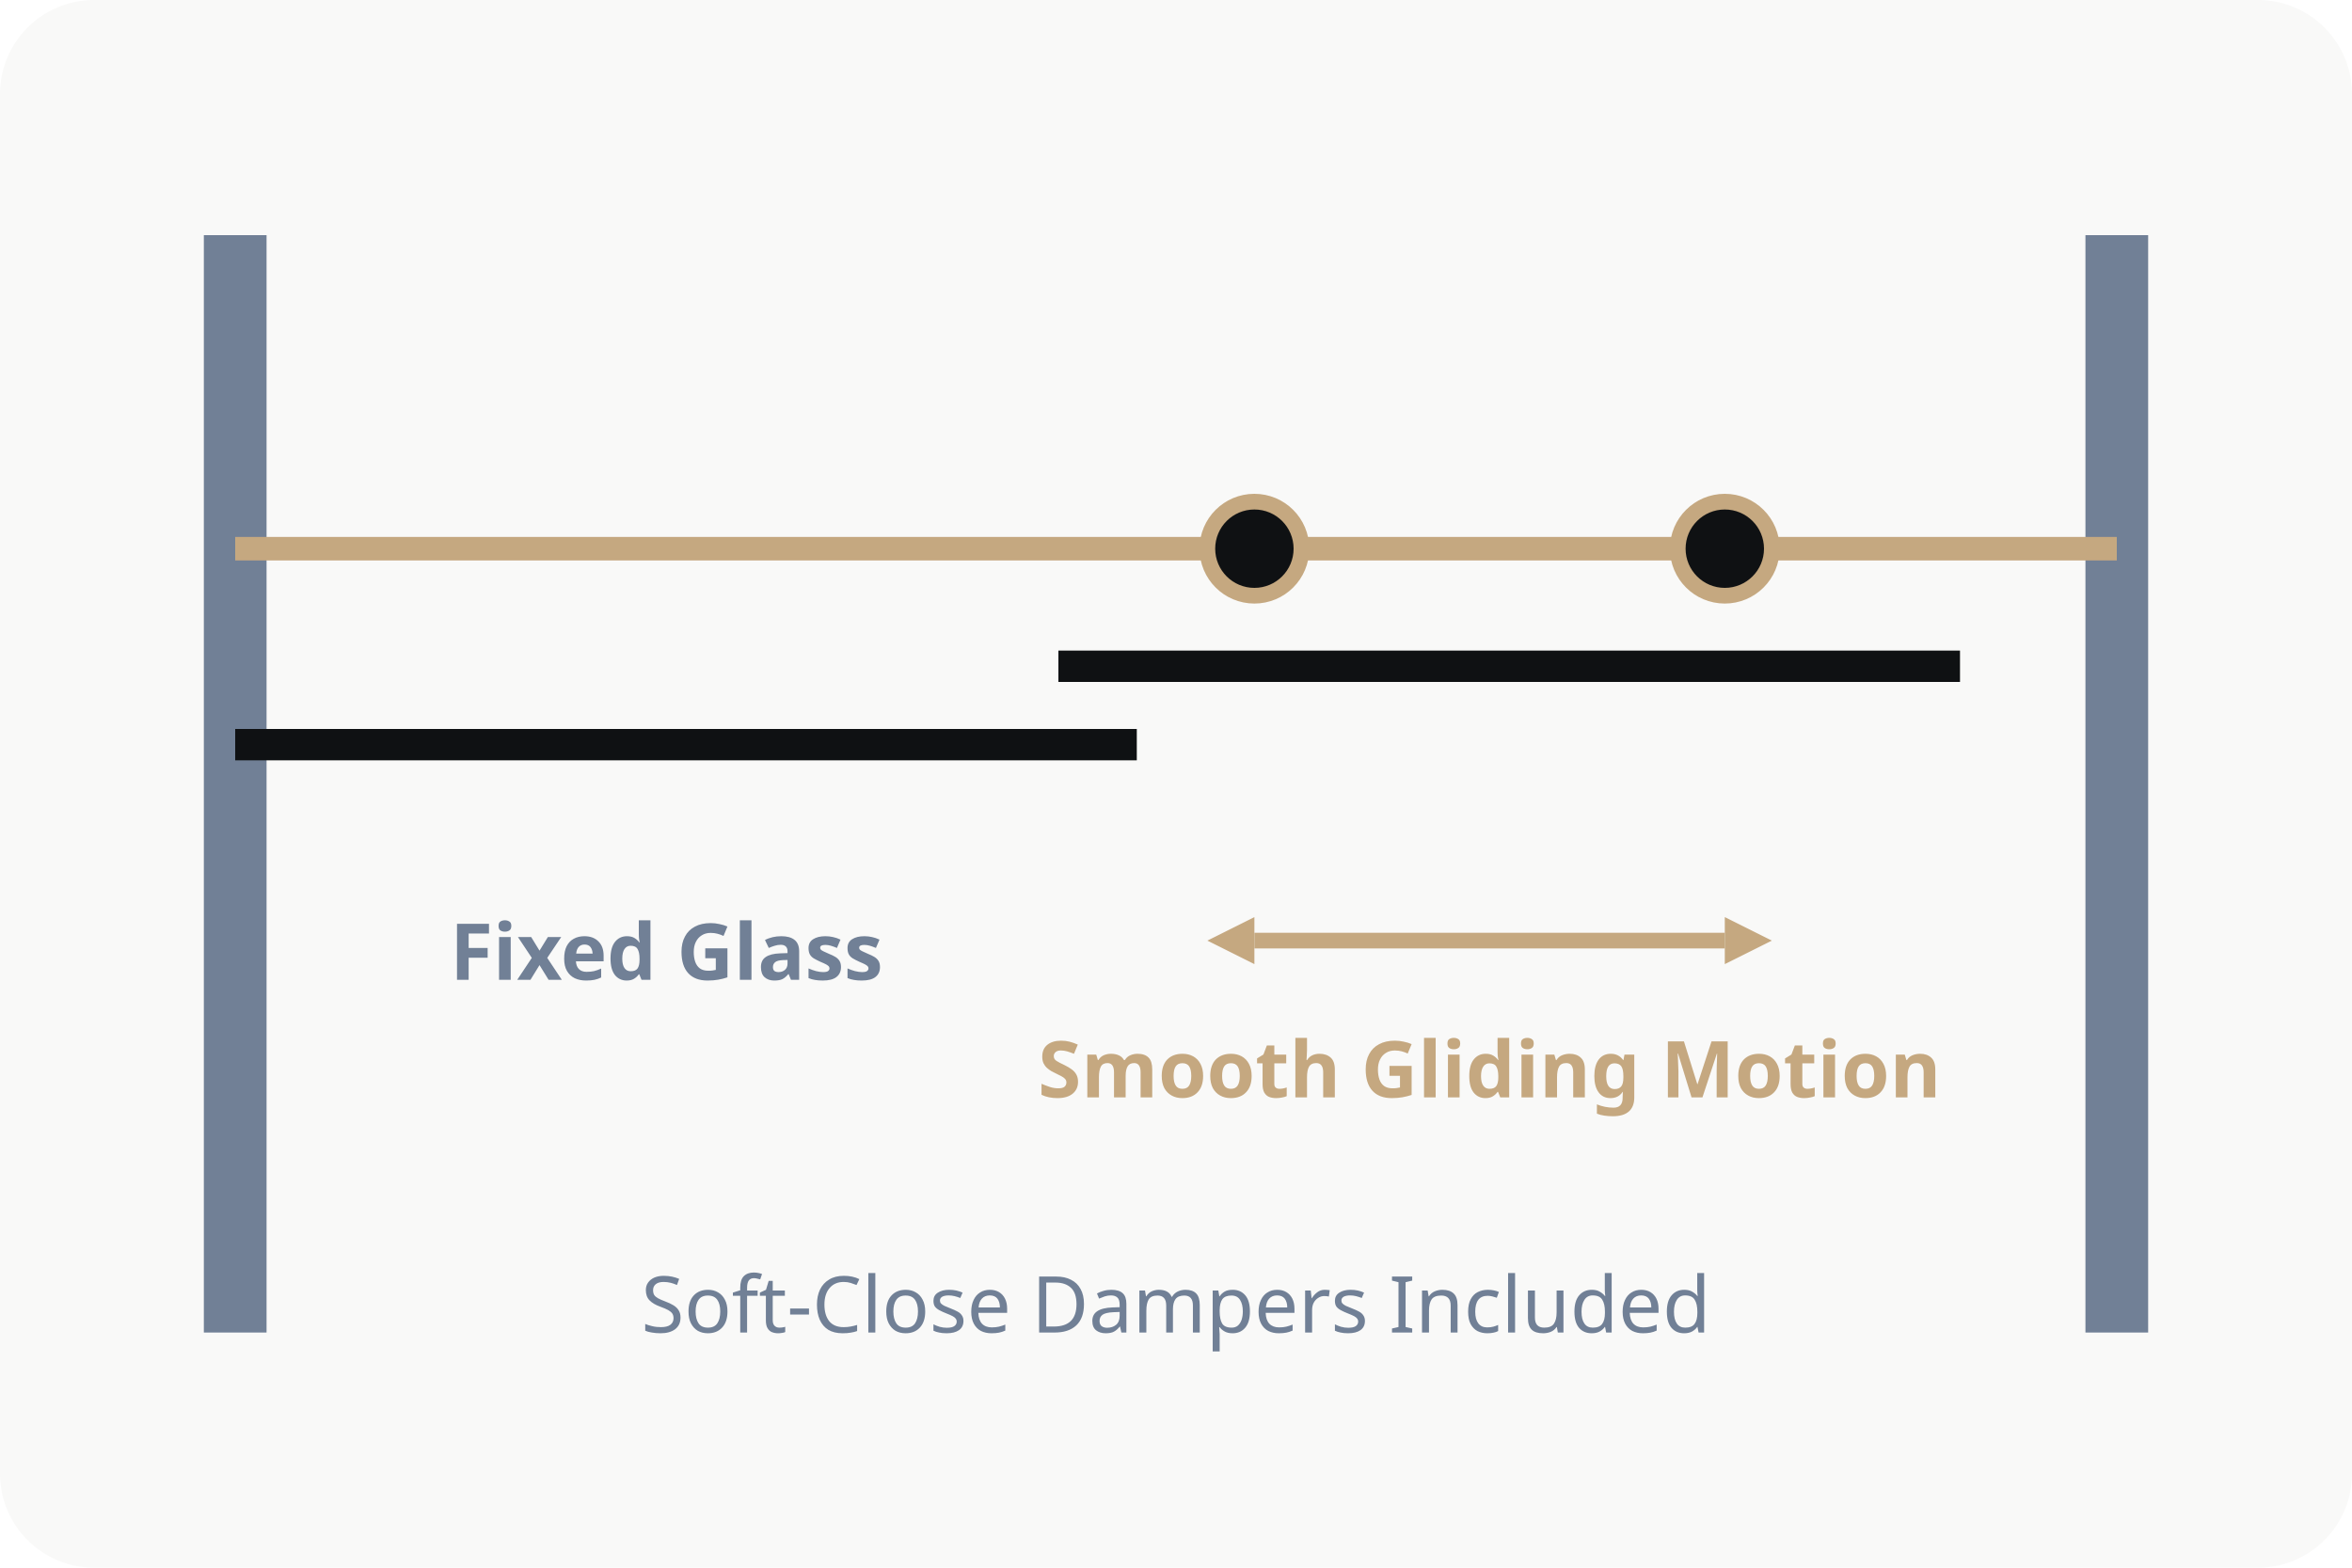
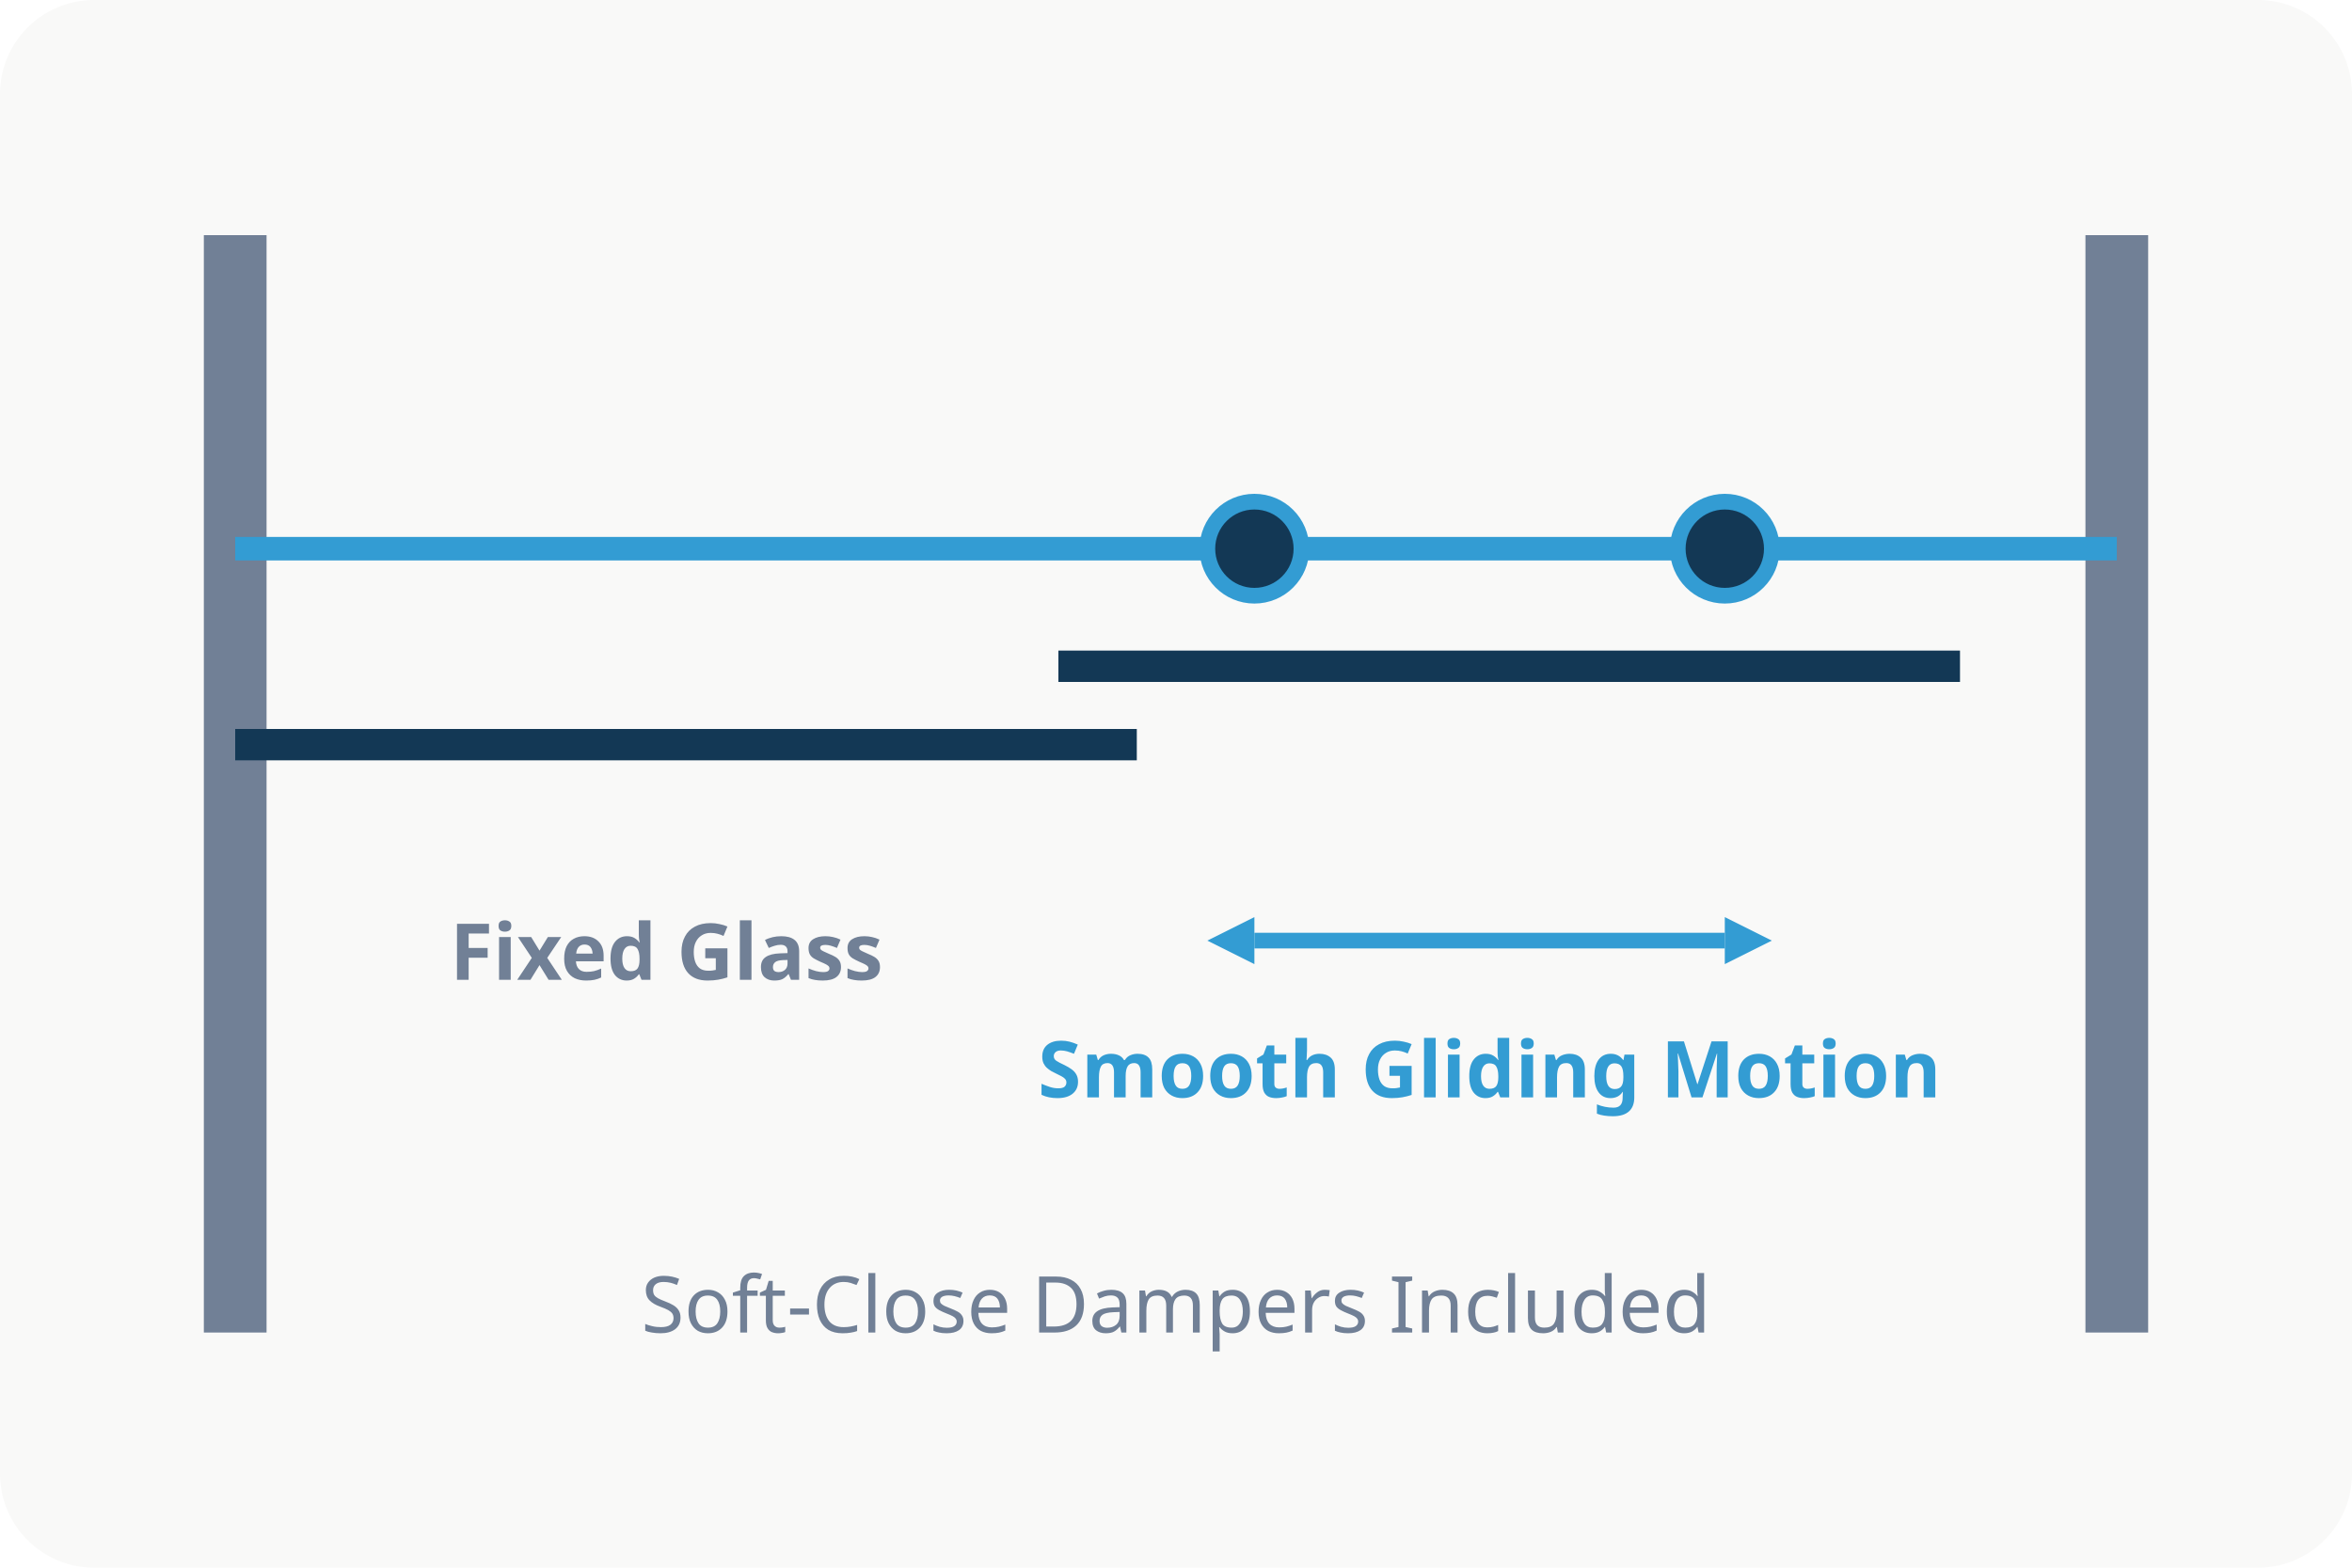
<svg xmlns="http://www.w3.org/2000/svg" viewBox="0 0 300 200" fill="none">
  <rect width="300" height="200" rx="12" fill="#F9F9F8" />
  <line x1="30" y1="30" x2="30" y2="170" stroke="#718096" stroke-width="8" />
  <line x1="270" y1="30" x2="270" y2="170" stroke="#718096" stroke-width="8" />
-   <line x1="30" y1="70" x2="270" y2="70" stroke="#C5A880" stroke-width="3" />
-   <circle cx="160" cy="70" r="6" fill="#0F1113" stroke="#C5A880" stroke-width="2" />
-   <circle cx="220" cy="70" r="6" fill="#0F1113" stroke="#C5A880" stroke-width="2" />
-   <line x1="30" y1="95" x2="145" y2="95" stroke="#0F1113" stroke-width="4" />
+   <line x1="30" y1="70" x2="270" y2="70" stroke="#339CD3" stroke-width="3" />
+   <circle cx="160" cy="70" r="6" fill="#133855" stroke="#339CD3" stroke-width="2" />
+   <circle cx="220" cy="70" r="6" fill="#133855" stroke="#339CD3" stroke-width="2" />
+   <line x1="30" y1="95" x2="145" y2="95" stroke="#133855" stroke-width="4" />
  <text x="85" y="125" text-anchor="middle" font-family="sans-serif" font-size="10" font-weight="600" fill="#718096">Fixed Glass</text>
-   <line x1="135" y1="85" x2="250" y2="85" stroke="#0F1113" stroke-width="4" />
-   <line x1="160" y1="120" x2="220" y2="120" stroke="#C5A880" stroke-width="2" />
-   <polygon points="160,117 154,120 160,123" fill="#C5A880" />
-   <polygon points="220,117 226,120 220,123" fill="#C5A880" />
-   <text x="190" y="140" text-anchor="middle" font-family="sans-serif" font-size="10" font-weight="600" fill="#C5A880">Smooth Gliding Motion</text>
+   <line x1="135" y1="85" x2="250" y2="85" stroke="#133855" stroke-width="4" />
+   <line x1="160" y1="120" x2="220" y2="120" stroke="#339CD3" stroke-width="2" />
+   <polygon points="160,117 154,120 160,123" fill="#339CD3" />
+   <polygon points="220,117 226,120 220,123" fill="#339CD3" />
+   <text x="190" y="140" text-anchor="middle" font-family="sans-serif" font-size="10" font-weight="600" fill="#339CD3">Smooth Gliding Motion</text>
  <text x="150" y="170" text-anchor="middle" font-family="sans-serif" font-size="10" fill="#718096">Soft-Close Dampers Included</text>
</svg>
